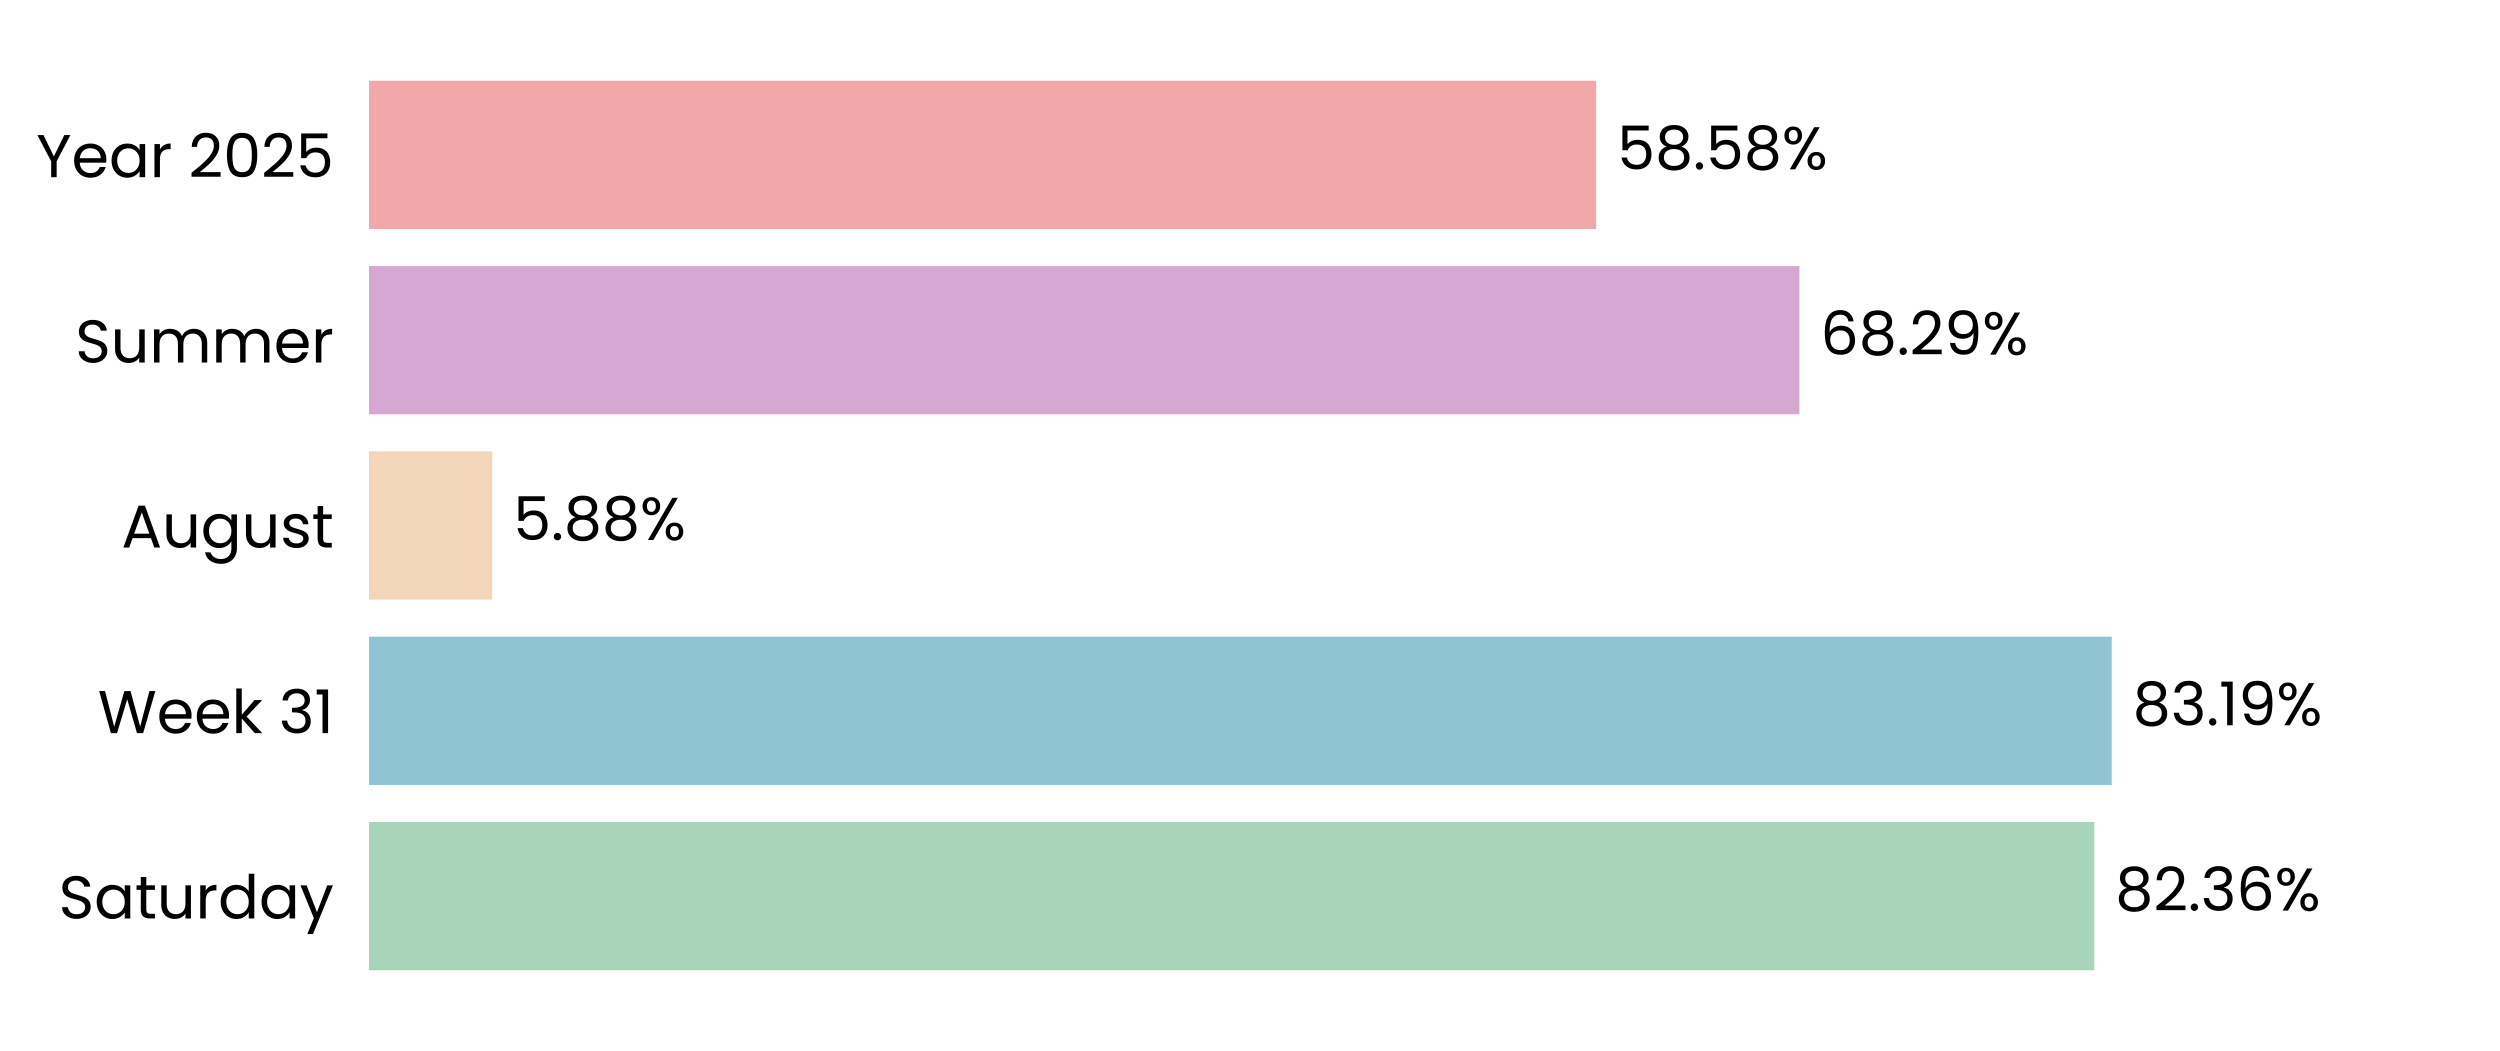
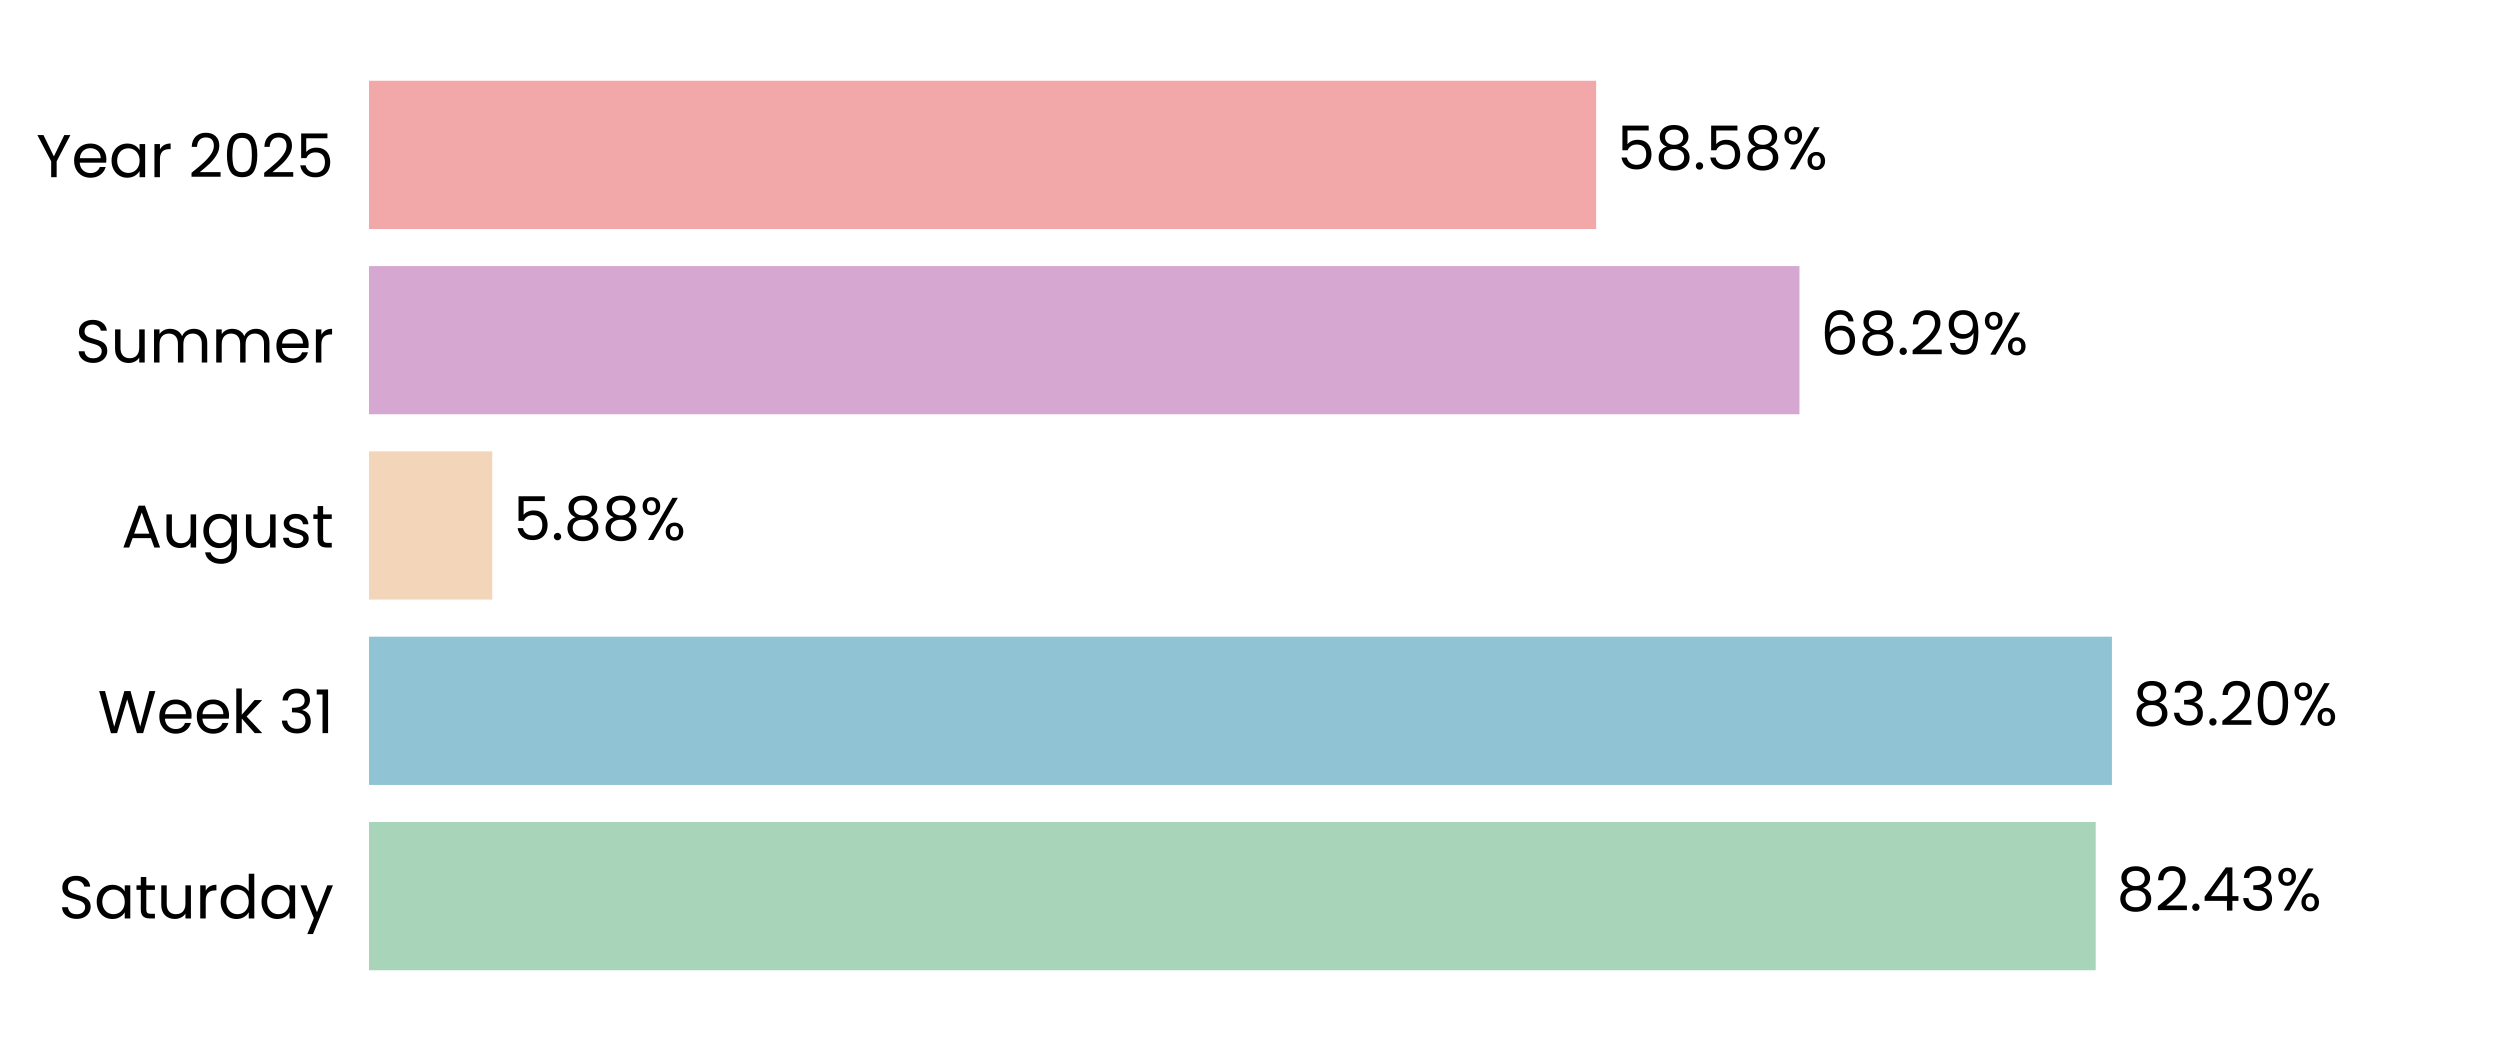
<svg xmlns="http://www.w3.org/2000/svg" xmlns:xlink="http://www.w3.org/1999/xlink" width="496.691pt" height="208.8pt" viewBox="0 0 496.691 208.8" version="1.1">
  <defs>
    <style type="text/css">*{stroke-linejoin: round; stroke-linecap: butt}</style>
  </defs>
  <g id="figure_1">
    <g id="patch_1">
      <path d="M 0 208.8  L 496.691 208.8  L 496.691 0  L 0 0  L 0 208.8  z " style="fill: none" />
    </g>
    <g id="axes_1">
      <g id="patch_2">
        <path d="M 73.311 201.6  L 489.491 201.6  L 489.491 7.2  L 73.311 7.2  L 73.311 201.6  z " style="fill: none" />
      </g>
      <g id="patch_3">
-         <path d="M 73.311 192.764  L 416.082 192.764  L 416.082 163.309  L 73.311 163.309  z " clip-path="url(#pf91e50fa84)" style="fill: #a8d5ba" />
+         <path d="M 73.311 192.764  L 416.371 192.764  L 416.371 163.309  L 73.311 163.309  z " clip-path="url(#pd3d05258f0)" style="fill: #a8d5ba" />
      </g>
      <g id="patch_4">
-         <path d="M 73.311 155.945  L 419.55 155.945  L 419.55 126.491  L 73.311 126.491  z " clip-path="url(#pf91e50fa84)" style="fill: #90c3d4" />
+         <path d="M 73.311 155.945  L 419.591 155.945  L 419.591 126.491  L 73.311 126.491  z " clip-path="url(#pd3d05258f0)" style="fill: #90c3d4" />
      </g>
      <g id="patch_5">
-         <path d="M 73.311 119.127  L 97.794 119.127  L 97.794 89.673  L 73.311 89.673  z " clip-path="url(#pf91e50fa84)" style="fill: #f3d6ba" />
+         <path d="M 73.311 119.127  L 97.803 119.127  L 97.803 89.673  L 73.311 89.673  z " clip-path="url(#pd3d05258f0)" style="fill: #f3d6ba" />
      </g>
      <g id="patch_6">
-         <path d="M 73.311 82.309  L 357.506 82.309  L 357.506 52.855  L 73.311 52.855  z " clip-path="url(#pf91e50fa84)" style="fill: #d6a8d1" />
+         <path d="M 73.311 82.309  L 357.509 82.309  L 357.509 52.855  L 73.311 52.855  z " clip-path="url(#pd3d05258f0)" style="fill: #d6a8d1" />
      </g>
      <g id="patch_7">
-         <path d="M 73.311 45.491  L 317.117 45.491  L 317.117 16.036  L 73.311 16.036  z " clip-path="url(#pf91e50fa84)" style="fill: #f2a8a8" />
+         <path d="M 73.311 45.491  L 317.118 45.491  L 317.118 16.036  L 73.311 16.036  z " clip-path="url(#pd3d05258f0)" style="fill: #f2a8a8" />
      </g>
      <g id="matplotlib.axis_1">
        <g id="ytick_1">
          <g id="text_1">
            <g transform="translate(11.65312 182.4764) scale(0.12 -0.12)">
              <defs>
                <path id="Poppins-Regular-53" d="M 1907 -45  Q 1466 -45 1117 112  Q 768 269 569 547  Q 371 826 365 1190  L 986 1190  Q 1018 877 1245 662  Q 1472 448 1907 448  Q 2323 448 2563 656  Q 2803 864 2803 1190  Q 2803 1446 2662 1606  Q 2522 1766 2310 1849  Q 2099 1933 1741 2029  Q 1299 2144 1033 2259  Q 768 2374 579 2620  Q 390 2867 390 3283  Q 390 3648 576 3929  Q 762 4211 1098 4364  Q 1434 4518 1869 4518  Q 2496 4518 2896 4204  Q 3296 3891 3347 3373  L 2707 3373  Q 2675 3629 2438 3824  Q 2202 4019 1811 4019  Q 1446 4019 1216 3830  Q 986 3642 986 3302  Q 986 3059 1123 2905  Q 1261 2752 1462 2672  Q 1664 2592 2029 2490  Q 2470 2368 2739 2249  Q 3008 2131 3200 1884  Q 3392 1638 3392 1216  Q 3392 890 3219 602  Q 3046 314 2707 134  Q 2368 -45 1907 -45  z " transform="scale(0.015625)" />
                <path id="Poppins-Regular-61" d="M 275 1766  Q 275 2304 492 2710  Q 710 3117 1091 3341  Q 1472 3565 1939 3565  Q 2400 3565 2739 3366  Q 3078 3168 3245 2867  L 3245 3507  L 3834 3507  L 3834 0  L 3245 0  L 3245 653  Q 3072 346 2729 144  Q 2387 -58 1933 -58  Q 1466 -58 1088 172  Q 710 403 492 819  Q 275 1235 275 1766  z M 3245 1760  Q 3245 2157 3085 2451  Q 2925 2746 2653 2902  Q 2381 3059 2054 3059  Q 1728 3059 1459 2905  Q 1190 2752 1030 2457  Q 870 2163 870 1766  Q 870 1363 1030 1065  Q 1190 768 1459 611  Q 1728 454 2054 454  Q 2381 454 2653 611  Q 2925 768 3085 1065  Q 3245 1363 3245 1760  z " transform="scale(0.015625)" />
                <path id="Poppins-Regular-74" d="M 1203 3027  L 1203 960  Q 1203 704 1312 598  Q 1421 493 1690 493  L 2118 493  L 2118 0  L 1594 0  Q 1107 0 864 224  Q 621 448 621 960  L 621 3027  L 166 3027  L 166 3507  L 621 3507  L 621 4390  L 1203 4390  L 1203 3507  L 2118 3507  L 2118 3027  L 1203 3027  z " transform="scale(0.015625)" />
                <path id="Poppins-Regular-75" d="M 3603 3507  L 3603 0  L 3021 0  L 3021 518  Q 2854 250 2556 99  Q 2259 -51 1901 -51  Q 1491 -51 1164 118  Q 838 288 649 627  Q 461 966 461 1453  L 461 3507  L 1037 3507  L 1037 1530  Q 1037 1011 1299 732  Q 1562 454 2016 454  Q 2483 454 2752 742  Q 3021 1030 3021 1581  L 3021 3507  L 3603 3507  z " transform="scale(0.015625)" />
                <path id="Poppins-Regular-72" d="M 1075 2938  Q 1229 3238 1513 3404  Q 1798 3571 2208 3571  L 2208 2970  L 2054 2970  Q 1075 2970 1075 1907  L 1075 0  L 493 0  L 493 3507  L 1075 3507  L 1075 2938  z " transform="scale(0.015625)" />
                <path id="Poppins-Regular-64" d="M 275 1766  Q 275 2304 492 2710  Q 710 3117 1091 3341  Q 1472 3565 1946 3565  Q 2355 3565 2707 3376  Q 3059 3187 3245 2880  L 3245 4736  L 3834 4736  L 3834 0  L 3245 0  L 3245 659  Q 3072 346 2733 144  Q 2394 -58 1939 -58  Q 1472 -58 1091 172  Q 710 403 492 819  Q 275 1235 275 1766  z M 3245 1760  Q 3245 2157 3085 2451  Q 2925 2746 2653 2902  Q 2381 3059 2054 3059  Q 1728 3059 1459 2905  Q 1190 2752 1030 2457  Q 870 2163 870 1766  Q 870 1363 1030 1065  Q 1190 768 1459 611  Q 1728 454 2054 454  Q 2381 454 2653 611  Q 2925 768 3085 1065  Q 3245 1363 3245 1760  z " transform="scale(0.015625)" />
                <path id="Poppins-Regular-79" d="M 3514 3507  L 1402 -1651  L 800 -1651  L 1491 38  L 77 3507  L 723 3507  L 1824 666  L 2912 3507  L 3514 3507  z " transform="scale(0.015625)" />
              </defs>
              <use xlink:href="#Poppins-Regular-53" />
              <use xlink:href="#Poppins-Regular-61" transform="translate(58.7 0)" />
              <use xlink:href="#Poppins-Regular-74" transform="translate(126.3 0)" />
              <use xlink:href="#Poppins-Regular-75" transform="translate(162.7 0)" />
              <use xlink:href="#Poppins-Regular-72" transform="translate(226.7 0)" />
              <use xlink:href="#Poppins-Regular-64" transform="translate(264 0)" />
              <use xlink:href="#Poppins-Regular-61" transform="translate(331.5999 0)" />
              <use xlink:href="#Poppins-Regular-79" transform="translate(399.1999 0)" />
            </g>
          </g>
        </g>
        <g id="ytick_2">
          <g id="text_2">
            <g transform="translate(19.42687 145.6582) scale(0.12 -0.12)">
              <defs>
                <path id="Poppins-Regular-57" d="M 6099 4461  L 4806 0  L 4154 0  L 3117 3590  L 2042 0  L 1395 -6  L 147 4461  L 768 4461  L 1741 678  L 2816 4461  L 3469 4461  L 4493 691  L 5472 4461  L 6099 4461  z " transform="scale(0.015625)" />
                <path id="Poppins-Regular-65" d="M 3693 1888  Q 3693 1722 3674 1536  L 870 1536  Q 902 1018 1225 726  Q 1549 435 2010 435  Q 2387 435 2640 611  Q 2893 787 2995 1082  L 3622 1082  Q 3482 576 3059 259  Q 2637 -58 2010 -58  Q 1510 -58 1116 166  Q 723 390 499 803  Q 275 1216 275 1760  Q 275 2304 492 2713  Q 710 3123 1104 3344  Q 1498 3565 2010 3565  Q 2509 3565 2893 3347  Q 3277 3130 3485 2749  Q 3693 2368 3693 1888  z M 3091 2010  Q 3091 2342 2944 2582  Q 2797 2822 2544 2947  Q 2291 3072 1984 3072  Q 1542 3072 1232 2790  Q 922 2509 877 2010  L 3091 2010  z " transform="scale(0.015625)" />
                <path id="Poppins-Regular-6b" d="M 2451 0  L 1075 1549  L 1075 0  L 493 0  L 493 4736  L 1075 4736  L 1075 1952  L 2426 3507  L 3238 3507  L 1587 1760  L 3245 0  L 2451 0  z " transform="scale(0.015625)" />
                <path id="Poppins-Regular-20" transform="scale(0.015625)" />
                <path id="Poppins-Regular-33" d="M 384 3462  Q 429 4051 838 4384  Q 1248 4717 1901 4717  Q 2336 4717 2653 4560  Q 2970 4403 3133 4134  Q 3296 3866 3296 3526  Q 3296 3130 3069 2842  Q 2842 2554 2477 2470  L 2477 2438  Q 2893 2336 3136 2035  Q 3379 1734 3379 1248  Q 3379 883 3212 592  Q 3046 301 2713 134  Q 2381 -32 1914 -32  Q 1235 -32 800 323  Q 365 678 314 1331  L 877 1331  Q 922 947 1190 704  Q 1459 461 1907 461  Q 2355 461 2588 694  Q 2822 928 2822 1299  Q 2822 1779 2502 1990  Q 2182 2202 1536 2202  L 1389 2202  L 1389 2688  L 1542 2688  Q 2131 2694 2432 2883  Q 2733 3072 2733 3469  Q 2733 3808 2512 4013  Q 2291 4218 1882 4218  Q 1485 4218 1241 4013  Q 998 3808 954 3462  L 384 3462  z " transform="scale(0.015625)" />
                <path id="Poppins-Regular-31" d="M 243 4096  L 243 4627  L 1446 4627  L 1446 0  L 858 0  L 858 4096  L 243 4096  z " transform="scale(0.015625)" />
              </defs>
              <use xlink:href="#Poppins-Regular-57" />
              <use xlink:href="#Poppins-Regular-65" transform="translate(97.59999 0)" />
              <use xlink:href="#Poppins-Regular-65" transform="translate(159.6 0)" />
              <use xlink:href="#Poppins-Regular-6b" transform="translate(221.6 0)" />
              <use xlink:href="#Poppins-Regular-20" transform="translate(273.0999 0)" />
              <use xlink:href="#Poppins-Regular-33" transform="translate(299.7999 0)" />
              <use xlink:href="#Poppins-Regular-31" transform="translate(358.6999 0)" />
            </g>
          </g>
        </g>
        <g id="ytick_3">
          <g id="text_3">
            <g transform="translate(24.11812 108.78) scale(0.12 -0.12)">
              <defs>
                <path id="Poppins-Regular-41" d="M 3130 992  L 1184 992  L 826 0  L 211 0  L 1824 4435  L 2496 4435  L 4102 0  L 3488 0  L 3130 992  z M 2963 1466  L 2157 3718  L 1350 1466  L 2963 1466  z " transform="scale(0.015625)" />
                <path id="Poppins-Regular-67" d="M 1939 3565  Q 2394 3565 2736 3366  Q 3078 3168 3245 2867  L 3245 3507  L 3834 3507  L 3834 -77  Q 3834 -557 3629 -931  Q 3424 -1306 3043 -1517  Q 2662 -1728 2157 -1728  Q 1466 -1728 1005 -1401  Q 544 -1075 461 -512  L 1037 -512  Q 1133 -832 1433 -1027  Q 1734 -1222 2157 -1222  Q 2637 -1222 2941 -921  Q 3245 -621 3245 -77  L 3245 659  Q 3072 352 2733 147  Q 2394 -58 1939 -58  Q 1472 -58 1091 172  Q 710 403 492 819  Q 275 1235 275 1766  Q 275 2304 492 2710  Q 710 3117 1091 3341  Q 1472 3565 1939 3565  z M 3245 1760  Q 3245 2157 3085 2451  Q 2925 2746 2653 2902  Q 2381 3059 2054 3059  Q 1728 3059 1459 2905  Q 1190 2752 1030 2457  Q 870 2163 870 1766  Q 870 1363 1030 1065  Q 1190 768 1459 611  Q 1728 454 2054 454  Q 2381 454 2653 611  Q 2925 768 3085 1065  Q 3245 1363 3245 1760  z " transform="scale(0.015625)" />
                <path id="Poppins-Regular-73" d="M 1734 -58  Q 1331 -58 1011 80  Q 691 218 505 464  Q 320 710 301 1030  L 902 1030  Q 928 768 1149 601  Q 1370 435 1728 435  Q 2061 435 2253 582  Q 2445 730 2445 954  Q 2445 1184 2240 1296  Q 2035 1408 1606 1517  Q 1216 1619 969 1724  Q 723 1830 547 2038  Q 371 2246 371 2586  Q 371 2854 531 3078  Q 691 3302 985 3433  Q 1280 3565 1658 3565  Q 2240 3565 2598 3270  Q 2957 2976 2982 2464  L 2400 2464  Q 2381 2739 2179 2905  Q 1978 3072 1638 3072  Q 1325 3072 1139 2937  Q 954 2803 954 2586  Q 954 2413 1066 2301  Q 1178 2189 1347 2121  Q 1517 2054 1818 1971  Q 2195 1869 2432 1769  Q 2669 1670 2838 1472  Q 3008 1274 3014 954  Q 3014 666 2854 435  Q 2694 205 2403 73  Q 2112 -58 1734 -58  z " transform="scale(0.015625)" />
              </defs>
              <use xlink:href="#Poppins-Regular-41" />
              <use xlink:href="#Poppins-Regular-75" transform="translate(67.39999 0)" />
              <use xlink:href="#Poppins-Regular-67" transform="translate(131.4 0)" />
              <use xlink:href="#Poppins-Regular-75" transform="translate(199 0)" />
              <use xlink:href="#Poppins-Regular-73" transform="translate(263 0)" />
              <use xlink:href="#Poppins-Regular-74" transform="translate(315.2 0)" />
            </g>
          </g>
        </g>
        <g id="ytick_4">
          <g id="text_4">
            <g transform="translate(14.95125 72.02182) scale(0.12 -0.12)">
              <defs>
                <path id="Poppins-Regular-6d" d="M 4710 3571  Q 5120 3571 5440 3401  Q 5760 3232 5945 2893  Q 6131 2554 6131 2067  L 6131 0  L 5555 0  L 5555 1984  Q 5555 2509 5296 2787  Q 5037 3066 4595 3066  Q 4141 3066 3872 2774  Q 3603 2483 3603 1933  L 3603 0  L 3027 0  L 3027 1984  Q 3027 2509 2768 2787  Q 2509 3066 2067 3066  Q 1613 3066 1344 2774  Q 1075 2483 1075 1933  L 1075 0  L 493 0  L 493 3507  L 1075 3507  L 1075 3002  Q 1248 3277 1539 3424  Q 1830 3571 2182 3571  Q 2624 3571 2963 3372  Q 3302 3174 3469 2790  Q 3616 3162 3955 3366  Q 4294 3571 4710 3571  z " transform="scale(0.015625)" />
              </defs>
              <use xlink:href="#Poppins-Regular-53" />
              <use xlink:href="#Poppins-Regular-75" transform="translate(58.7 0)" />
              <use xlink:href="#Poppins-Regular-6d" transform="translate(122.7 0)" />
              <use xlink:href="#Poppins-Regular-6d" transform="translate(225.7 0)" />
              <use xlink:href="#Poppins-Regular-65" transform="translate(328.7 0)" />
              <use xlink:href="#Poppins-Regular-72" transform="translate(390.6999 0)" />
            </g>
          </g>
        </g>
        <g id="ytick_5">
          <g id="text_5">
            <g transform="translate(7.2 35.20364) scale(0.12 -0.12)">
              <defs>
                <path id="Poppins-Regular-59" d="M 3616 4461  L 2163 1683  L 2163 0  L 1581 0  L 1581 1683  L 122 4461  L 768 4461  L 1869 2202  L 2970 4461  L 3616 4461  z " transform="scale(0.015625)" />
                <path id="Poppins-Regular-32" d="M 326 467  Q 1139 1120 1600 1539  Q 2061 1958 2377 2416  Q 2694 2874 2694 3315  Q 2694 3731 2492 3971  Q 2291 4211 1843 4211  Q 1408 4211 1168 3939  Q 928 3667 909 3213  L 346 3213  Q 371 3930 780 4320  Q 1190 4710 1837 4710  Q 2496 4710 2883 4345  Q 3270 3981 3270 3341  Q 3270 2810 2953 2307  Q 2637 1805 2233 1424  Q 1830 1043 1203 538  L 3405 538  L 3405 51  L 326 51  L 326 467  z " transform="scale(0.015625)" />
                <path id="Poppins-Regular-30" d="M 397 2362  Q 397 3462 755 4080  Q 1114 4698 2010 4698  Q 2899 4698 3257 4080  Q 3616 3462 3616 2362  Q 3616 1242 3257 621  Q 2899 0 2010 0  Q 1114 0 755 621  Q 397 1242 397 2362  z M 3040 2362  Q 3040 2918 2966 3305  Q 2893 3693 2665 3929  Q 2438 4166 2010 4166  Q 1574 4166 1347 3929  Q 1120 3693 1046 3305  Q 973 2918 973 2362  Q 973 1786 1046 1395  Q 1120 1005 1347 768  Q 1574 531 2010 531  Q 2438 531 2665 768  Q 2893 1005 2966 1395  Q 3040 1786 3040 2362  z " transform="scale(0.015625)" />
                <path id="Poppins-Regular-35" d="M 3347 4122  L 1101 4122  L 1101 2662  Q 1248 2867 1536 2998  Q 1824 3130 2157 3130  Q 2688 3130 3021 2909  Q 3354 2688 3498 2339  Q 3642 1990 3642 1600  Q 3642 1139 3469 774  Q 3296 410 2941 198  Q 2586 -13 2061 -13  Q 1389 -13 973 332  Q 557 678 467 1254  L 1037 1254  Q 1120 890 1389 685  Q 1658 480 2067 480  Q 2573 480 2829 784  Q 3085 1088 3085 1587  Q 3085 2086 2829 2358  Q 2573 2630 2074 2630  Q 1734 2630 1481 2467  Q 1229 2304 1114 2022  L 563 2022  L 563 4634  L 3347 4634  L 3347 4122  z " transform="scale(0.015625)" />
              </defs>
              <use xlink:href="#Poppins-Regular-59" />
              <use xlink:href="#Poppins-Regular-65" transform="translate(58.39999 0)" />
              <use xlink:href="#Poppins-Regular-61" transform="translate(120.4 0)" />
              <use xlink:href="#Poppins-Regular-72" transform="translate(188 0)" />
              <use xlink:href="#Poppins-Regular-20" transform="translate(225.3 0)" />
              <use xlink:href="#Poppins-Regular-32" transform="translate(252 0)" />
              <use xlink:href="#Poppins-Regular-30" transform="translate(309.4999 0)" />
              <use xlink:href="#Poppins-Regular-32" transform="translate(372.2999 0)" />
              <use xlink:href="#Poppins-Regular-35" transform="translate(429.7999 0)" />
            </g>
          </g>
        </g>
      </g>
      <g id="text_6">
-         <g transform="translate(420.2435 180.9164) scale(0.12 -0.12)">
+         <g transform="translate(420.5325 180.9164) scale(0.12 -0.12)">
          <defs>
            <path id="Poppins-Regular-38" d="M 1242 2406  Q 883 2547 691 2816  Q 499 3085 499 3469  Q 499 3814 672 4092  Q 845 4371 1187 4534  Q 1530 4698 2016 4698  Q 2502 4698 2844 4534  Q 3187 4371 3363 4092  Q 3539 3814 3539 3469  Q 3539 3098 3340 2819  Q 3142 2541 2797 2406  Q 3194 2285 3427 1981  Q 3661 1677 3661 1248  Q 3661 832 3456 521  Q 3251 211 2876 41  Q 2502 -128 2016 -128  Q 1530 -128 1162 41  Q 794 211 589 521  Q 384 832 384 1248  Q 384 1677 614 1984  Q 845 2291 1242 2406  z M 2976 3398  Q 2976 3789 2720 4000  Q 2464 4211 2016 4211  Q 1574 4211 1318 4000  Q 1062 3789 1062 3392  Q 1062 3034 1328 2816  Q 1594 2598 2016 2598  Q 2445 2598 2710 2819  Q 2976 3040 2976 3398  z M 2016 2150  Q 1542 2150 1241 1929  Q 941 1709 941 1267  Q 941 858 1232 608  Q 1523 358 2016 358  Q 2509 358 2797 608  Q 3085 858 3085 1267  Q 3085 1696 2790 1923  Q 2496 2150 2016 2150  z " transform="scale(0.015625)" />
            <path id="Poppins-Regular-2e" d="M 678 -38  Q 512 -38 397 77  Q 282 192 282 358  Q 282 525 397 640  Q 512 755 678 755  Q 838 755 950 640  Q 1062 525 1062 358  Q 1062 192 950 77  Q 838 -38 678 -38  z " transform="scale(0.015625)" />
-             <path id="Poppins-Regular-36" d="M 2976 3526  Q 2835 4237 2099 4237  Q 1530 4237 1248 3798  Q 966 3360 973 2355  Q 1120 2688 1462 2877  Q 1805 3066 2227 3066  Q 2886 3066 3280 2656  Q 3674 2246 3674 1523  Q 3674 1088 3504 742  Q 3334 397 2992 192  Q 2650 -13 2163 -13  Q 1504 -13 1133 281  Q 762 576 614 1094  Q 467 1613 467 2374  Q 467 4723 2106 4723  Q 2733 4723 3091 4384  Q 3450 4045 3514 3526  L 2976 3526  z M 2106 2573  Q 1830 2573 1587 2461  Q 1344 2349 1193 2121  Q 1043 1894 1043 1568  Q 1043 1082 1324 778  Q 1606 474 2131 474  Q 2579 474 2844 752  Q 3110 1030 3110 1504  Q 3110 2003 2854 2288  Q 2598 2573 2106 2573  z " transform="scale(0.015625)" />
+             <path id="Poppins-Regular-34" d="M 256 1030  L 256 1472  L 2502 4582  L 3200 4582  L 3200 1536  L 3840 1536  L 3840 1030  L 3200 1030  L 3200 0  L 2624 0  L 2624 1030  L 256 1030  z M 2650 3974  L 928 1536  L 2650 1536  L 2650 3974  z " transform="scale(0.015625)" />
            <path id="Poppins-Regular-25" d="M 269 3584  Q 269 4019 531 4278  Q 794 4538 1203 4538  Q 1613 4538 1875 4278  Q 2138 4019 2138 3584  Q 2138 3142 1875 2883  Q 1613 2624 1203 2624  Q 794 2624 531 2883  Q 269 3142 269 3584  z M 4006 4467  L 1414 0  L 838 0  L 3430 4467  L 4006 4467  z M 1203 4179  Q 986 4179 861 4028  Q 736 3878 736 3584  Q 736 3290 861 3136  Q 986 2982 1203 2982  Q 1421 2982 1549 3139  Q 1677 3296 1677 3584  Q 1677 3878 1549 4028  Q 1421 4179 1203 4179  z M 2720 883  Q 2720 1325 2982 1584  Q 3245 1843 3654 1843  Q 4064 1843 4323 1584  Q 4582 1325 4582 883  Q 4582 448 4323 185  Q 4064 -77 3654 -77  Q 3245 -77 2982 182  Q 2720 442 2720 883  z M 3648 1478  Q 3430 1478 3302 1328  Q 3174 1178 3174 883  Q 3174 595 3302 444  Q 3430 294 3648 294  Q 3866 294 3994 444  Q 4122 595 4122 883  Q 4122 1178 3994 1328  Q 3866 1478 3648 1478  z " transform="scale(0.015625)" />
          </defs>
          <use xlink:href="#Poppins-Regular-38" />
          <use xlink:href="#Poppins-Regular-32" transform="translate(63.09999 0)" />
          <use xlink:href="#Poppins-Regular-2e" transform="translate(120.6 0)" />
-           <use xlink:href="#Poppins-Regular-33" transform="translate(141.6 0)" />
-           <use xlink:href="#Poppins-Regular-36" transform="translate(200.5 0)" />
-           <use xlink:href="#Poppins-Regular-25" transform="translate(263.9999 0)" />
+           <use xlink:href="#Poppins-Regular-34" transform="translate(141.6 0)" />
+           <use xlink:href="#Poppins-Regular-33" transform="translate(204.5 0)" />
+           <use xlink:href="#Poppins-Regular-25" transform="translate(263.3999 0)" />
        </g>
      </g>
      <g id="text_7">
-         <g transform="translate(423.7117 144.0982) scale(0.12 -0.12)">
-           <defs>
-             <path id="Poppins-Regular-39" d="M 1146 1242  Q 1210 877 1443 678  Q 1677 480 2074 480  Q 2605 480 2857 896  Q 3110 1312 3098 2298  Q 2963 2010 2649 1846  Q 2336 1683 1952 1683  Q 1523 1683 1187 1859  Q 851 2035 659 2374  Q 467 2714 467 3194  Q 467 3878 864 4297  Q 1261 4717 1990 4717  Q 2886 4717 3248 4134  Q 3610 3552 3610 2400  Q 3610 1594 3466 1069  Q 3322 544 2979 269  Q 2637 -6 2042 -6  Q 1389 -6 1024 346  Q 659 698 608 1242  L 1146 1242  z M 2048 2176  Q 2477 2176 2752 2441  Q 3027 2707 3027 3162  Q 3027 3642 2758 3936  Q 2490 4230 2003 4230  Q 1555 4230 1289 3948  Q 1024 3667 1024 3206  Q 1024 2739 1286 2457  Q 1549 2176 2048 2176  z " transform="scale(0.015625)" />
-           </defs>
+         <g transform="translate(423.753 144.0982) scale(0.12 -0.12)">
          <use xlink:href="#Poppins-Regular-38" />
          <use xlink:href="#Poppins-Regular-33" transform="translate(63.09999 0)" />
          <use xlink:href="#Poppins-Regular-2e" transform="translate(122 0)" />
-           <use xlink:href="#Poppins-Regular-31" transform="translate(143 0)" />
-           <use xlink:href="#Poppins-Regular-39" transform="translate(175 0)" />
-           <use xlink:href="#Poppins-Regular-25" transform="translate(237.9999 0)" />
+           <use xlink:href="#Poppins-Regular-32" transform="translate(143 0)" />
+           <use xlink:href="#Poppins-Regular-30" transform="translate(200.5 0)" />
+           <use xlink:href="#Poppins-Regular-25" transform="translate(263.2999 0)" />
        </g>
      </g>
      <g id="text_8">
-         <g transform="translate(101.9553 107.28) scale(0.12 -0.12)">
+         <g transform="translate(101.9646 107.28) scale(0.12 -0.12)">
          <use xlink:href="#Poppins-Regular-35" />
          <use xlink:href="#Poppins-Regular-2e" transform="translate(62.79999 0)" />
          <use xlink:href="#Poppins-Regular-38" transform="translate(83.79997 0)" />
          <use xlink:href="#Poppins-Regular-38" transform="translate(146.9 0)" />
          <use xlink:href="#Poppins-Regular-25" transform="translate(210 0)" />
        </g>
      </g>
      <g id="text_9">
-         <g transform="translate(361.6679 70.46182) scale(0.12 -0.12)">
+         <g transform="translate(361.6711 70.46182) scale(0.12 -0.12)">
+           <defs>
+             <path id="Poppins-Regular-36" d="M 2976 3526  Q 2835 4237 2099 4237  Q 1530 4237 1248 3798  Q 966 3360 973 2355  Q 1120 2688 1462 2877  Q 1805 3066 2227 3066  Q 2886 3066 3280 2656  Q 3674 2246 3674 1523  Q 3674 1088 3504 742  Q 3334 397 2992 192  Q 2650 -13 2163 -13  Q 1504 -13 1133 281  Q 762 576 614 1094  Q 467 1613 467 2374  Q 467 4723 2106 4723  Q 2733 4723 3091 4384  Q 3450 4045 3514 3526  L 2976 3526  z M 2106 2573  Q 1830 2573 1587 2461  Q 1344 2349 1193 2121  Q 1043 1894 1043 1568  Q 1043 1082 1324 778  Q 1606 474 2131 474  Q 2579 474 2844 752  Q 3110 1030 3110 1504  Q 3110 2003 2854 2288  Q 2598 2573 2106 2573  z " transform="scale(0.015625)" />
+             <path id="Poppins-Regular-39" d="M 1146 1242  Q 1210 877 1443 678  Q 1677 480 2074 480  Q 2605 480 2857 896  Q 3110 1312 3098 2298  Q 2963 2010 2649 1846  Q 2336 1683 1952 1683  Q 1523 1683 1187 1859  Q 851 2035 659 2374  Q 467 2714 467 3194  Q 467 3878 864 4297  Q 1261 4717 1990 4717  Q 2886 4717 3248 4134  Q 3610 3552 3610 2400  Q 3610 1594 3466 1069  Q 3322 544 2979 269  Q 2637 -6 2042 -6  Q 1389 -6 1024 346  Q 659 698 608 1242  L 1146 1242  z M 2048 2176  Q 2477 2176 2752 2441  Q 3027 2707 3027 3162  Q 3027 3642 2758 3936  Q 2490 4230 2003 4230  Q 1555 4230 1289 3948  Q 1024 3667 1024 3206  Q 1024 2739 1286 2457  Q 1549 2176 2048 2176  z " transform="scale(0.015625)" />
+           </defs>
          <use xlink:href="#Poppins-Regular-36" />
          <use xlink:href="#Poppins-Regular-38" transform="translate(63.49999 0)" />
          <use xlink:href="#Poppins-Regular-2e" transform="translate(126.6 0)" />
          <use xlink:href="#Poppins-Regular-32" transform="translate(147.6 0)" />
          <use xlink:href="#Poppins-Regular-39" transform="translate(205.0999 0)" />
          <use xlink:href="#Poppins-Regular-25" transform="translate(268.0999 0)" />
        </g>
      </g>
      <g id="text_10">
-         <g transform="translate(321.2788 33.64364) scale(0.12 -0.12)">
+         <g transform="translate(321.2796 33.64364) scale(0.12 -0.12)">
          <use xlink:href="#Poppins-Regular-35" />
          <use xlink:href="#Poppins-Regular-38" transform="translate(62.79999 0)" />
          <use xlink:href="#Poppins-Regular-2e" transform="translate(125.9 0)" />
          <use xlink:href="#Poppins-Regular-35" transform="translate(146.9 0)" />
          <use xlink:href="#Poppins-Regular-38" transform="translate(209.7 0)" />
          <use xlink:href="#Poppins-Regular-25" transform="translate(272.7999 0)" />
        </g>
      </g>
    </g>
  </g>
  <defs>
-     <clipPath id="pf91e50fa84">
+     <clipPath id="pd3d05258f0">
      <rect x="73.311" y="7.2" width="416.18" height="194.4" />
    </clipPath>
  </defs>
</svg>
